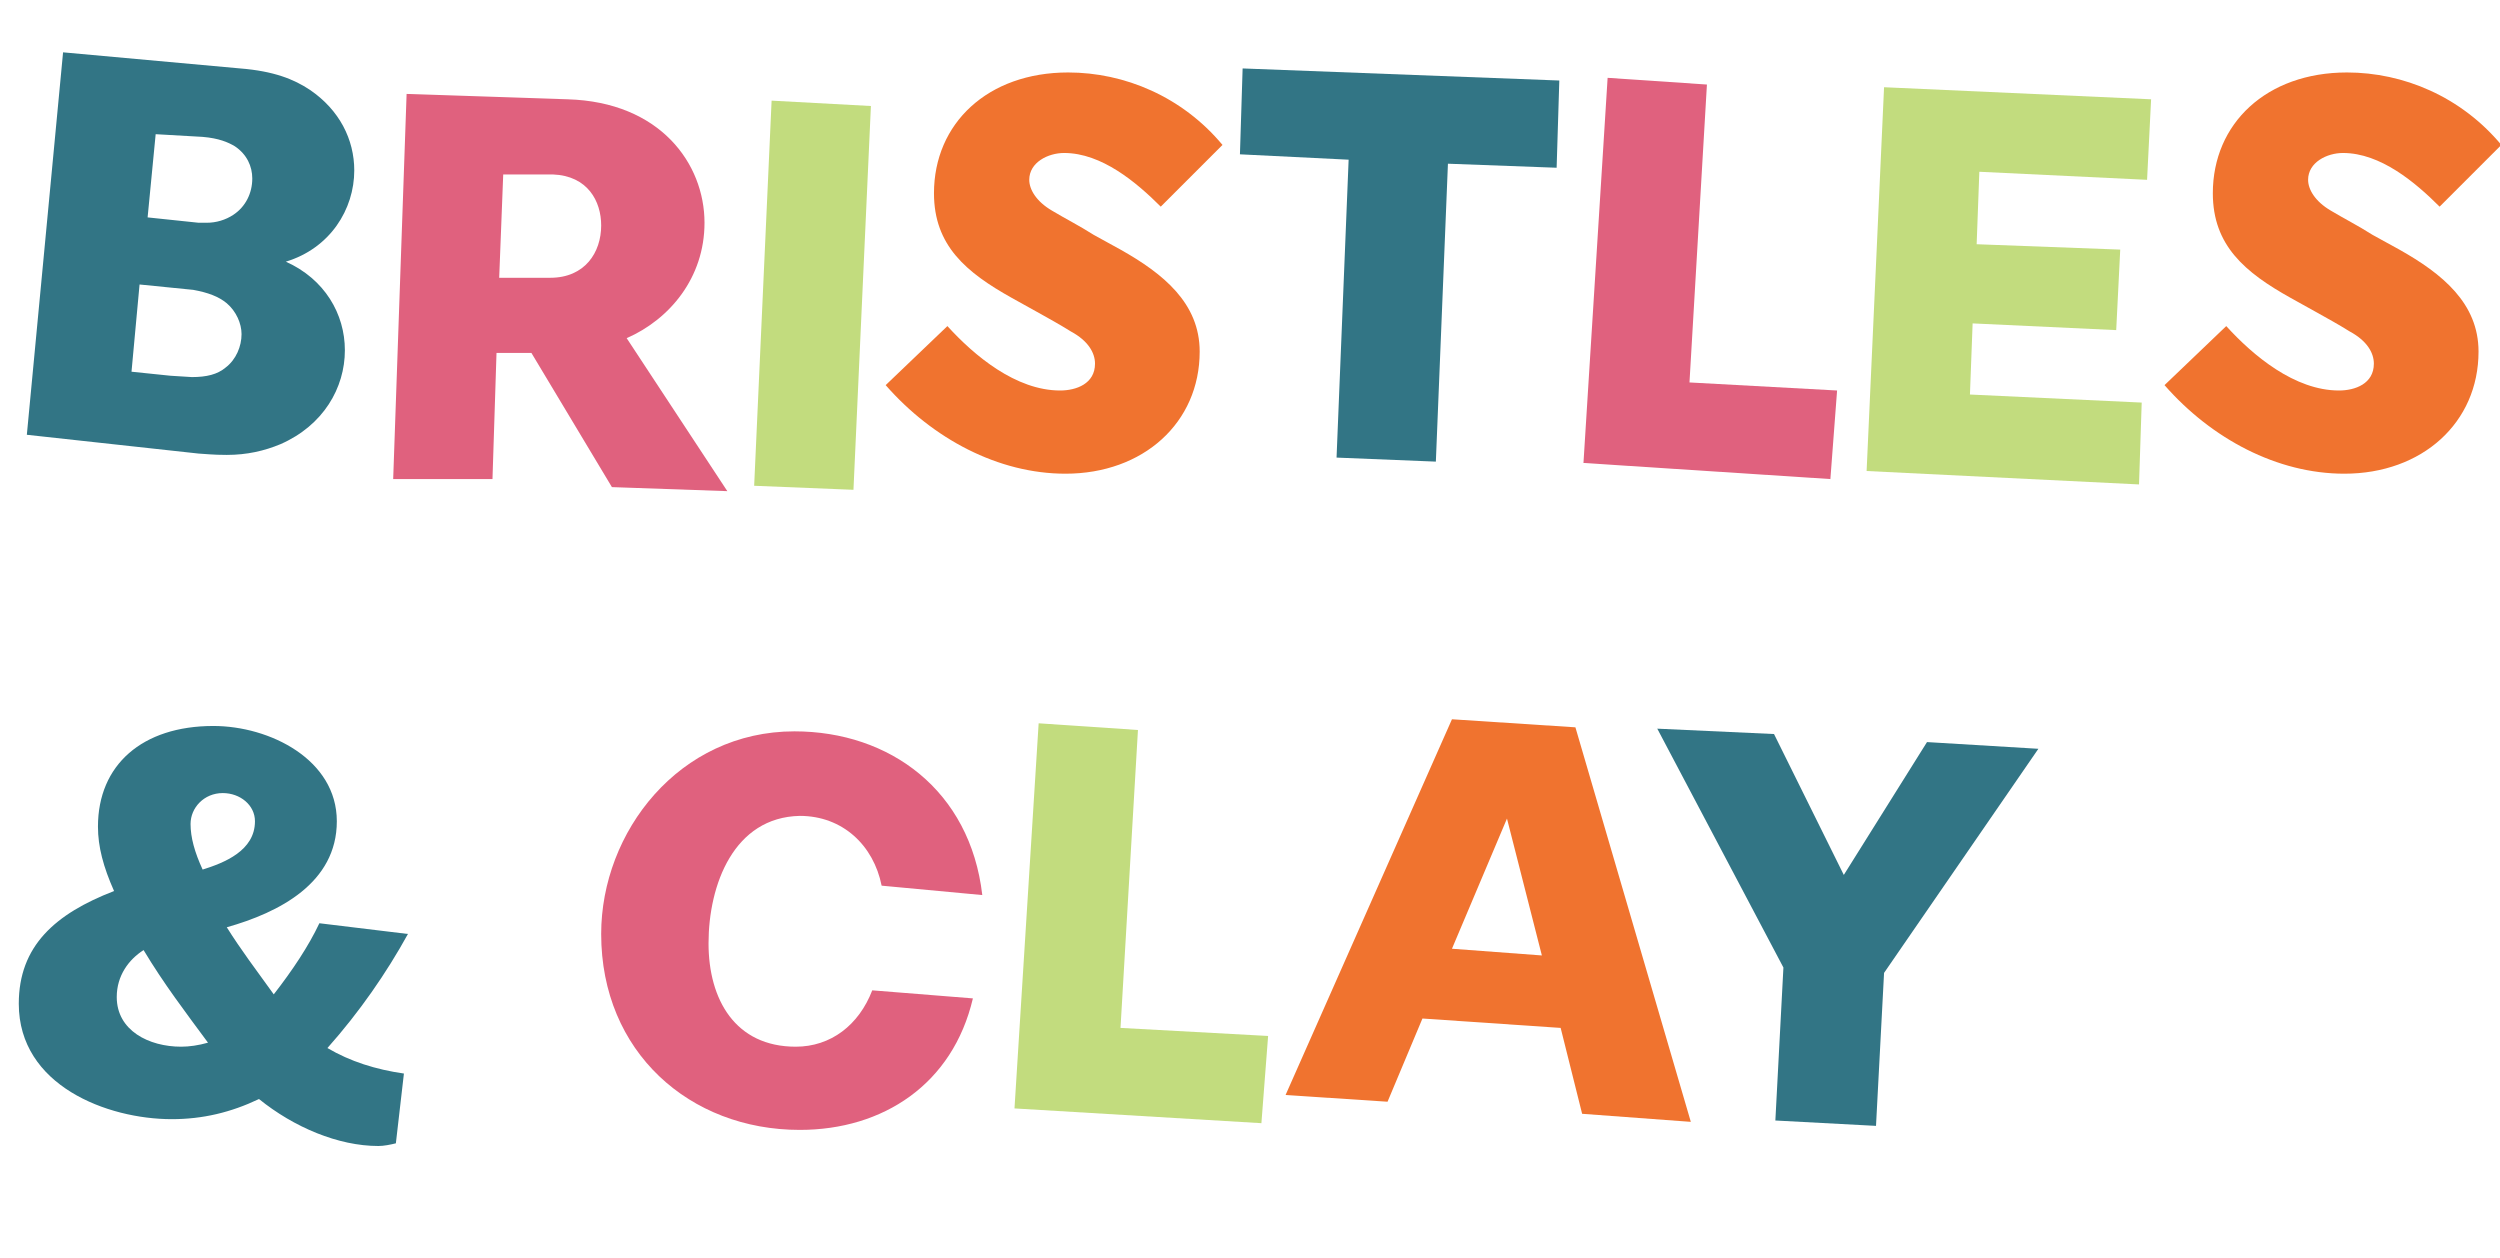
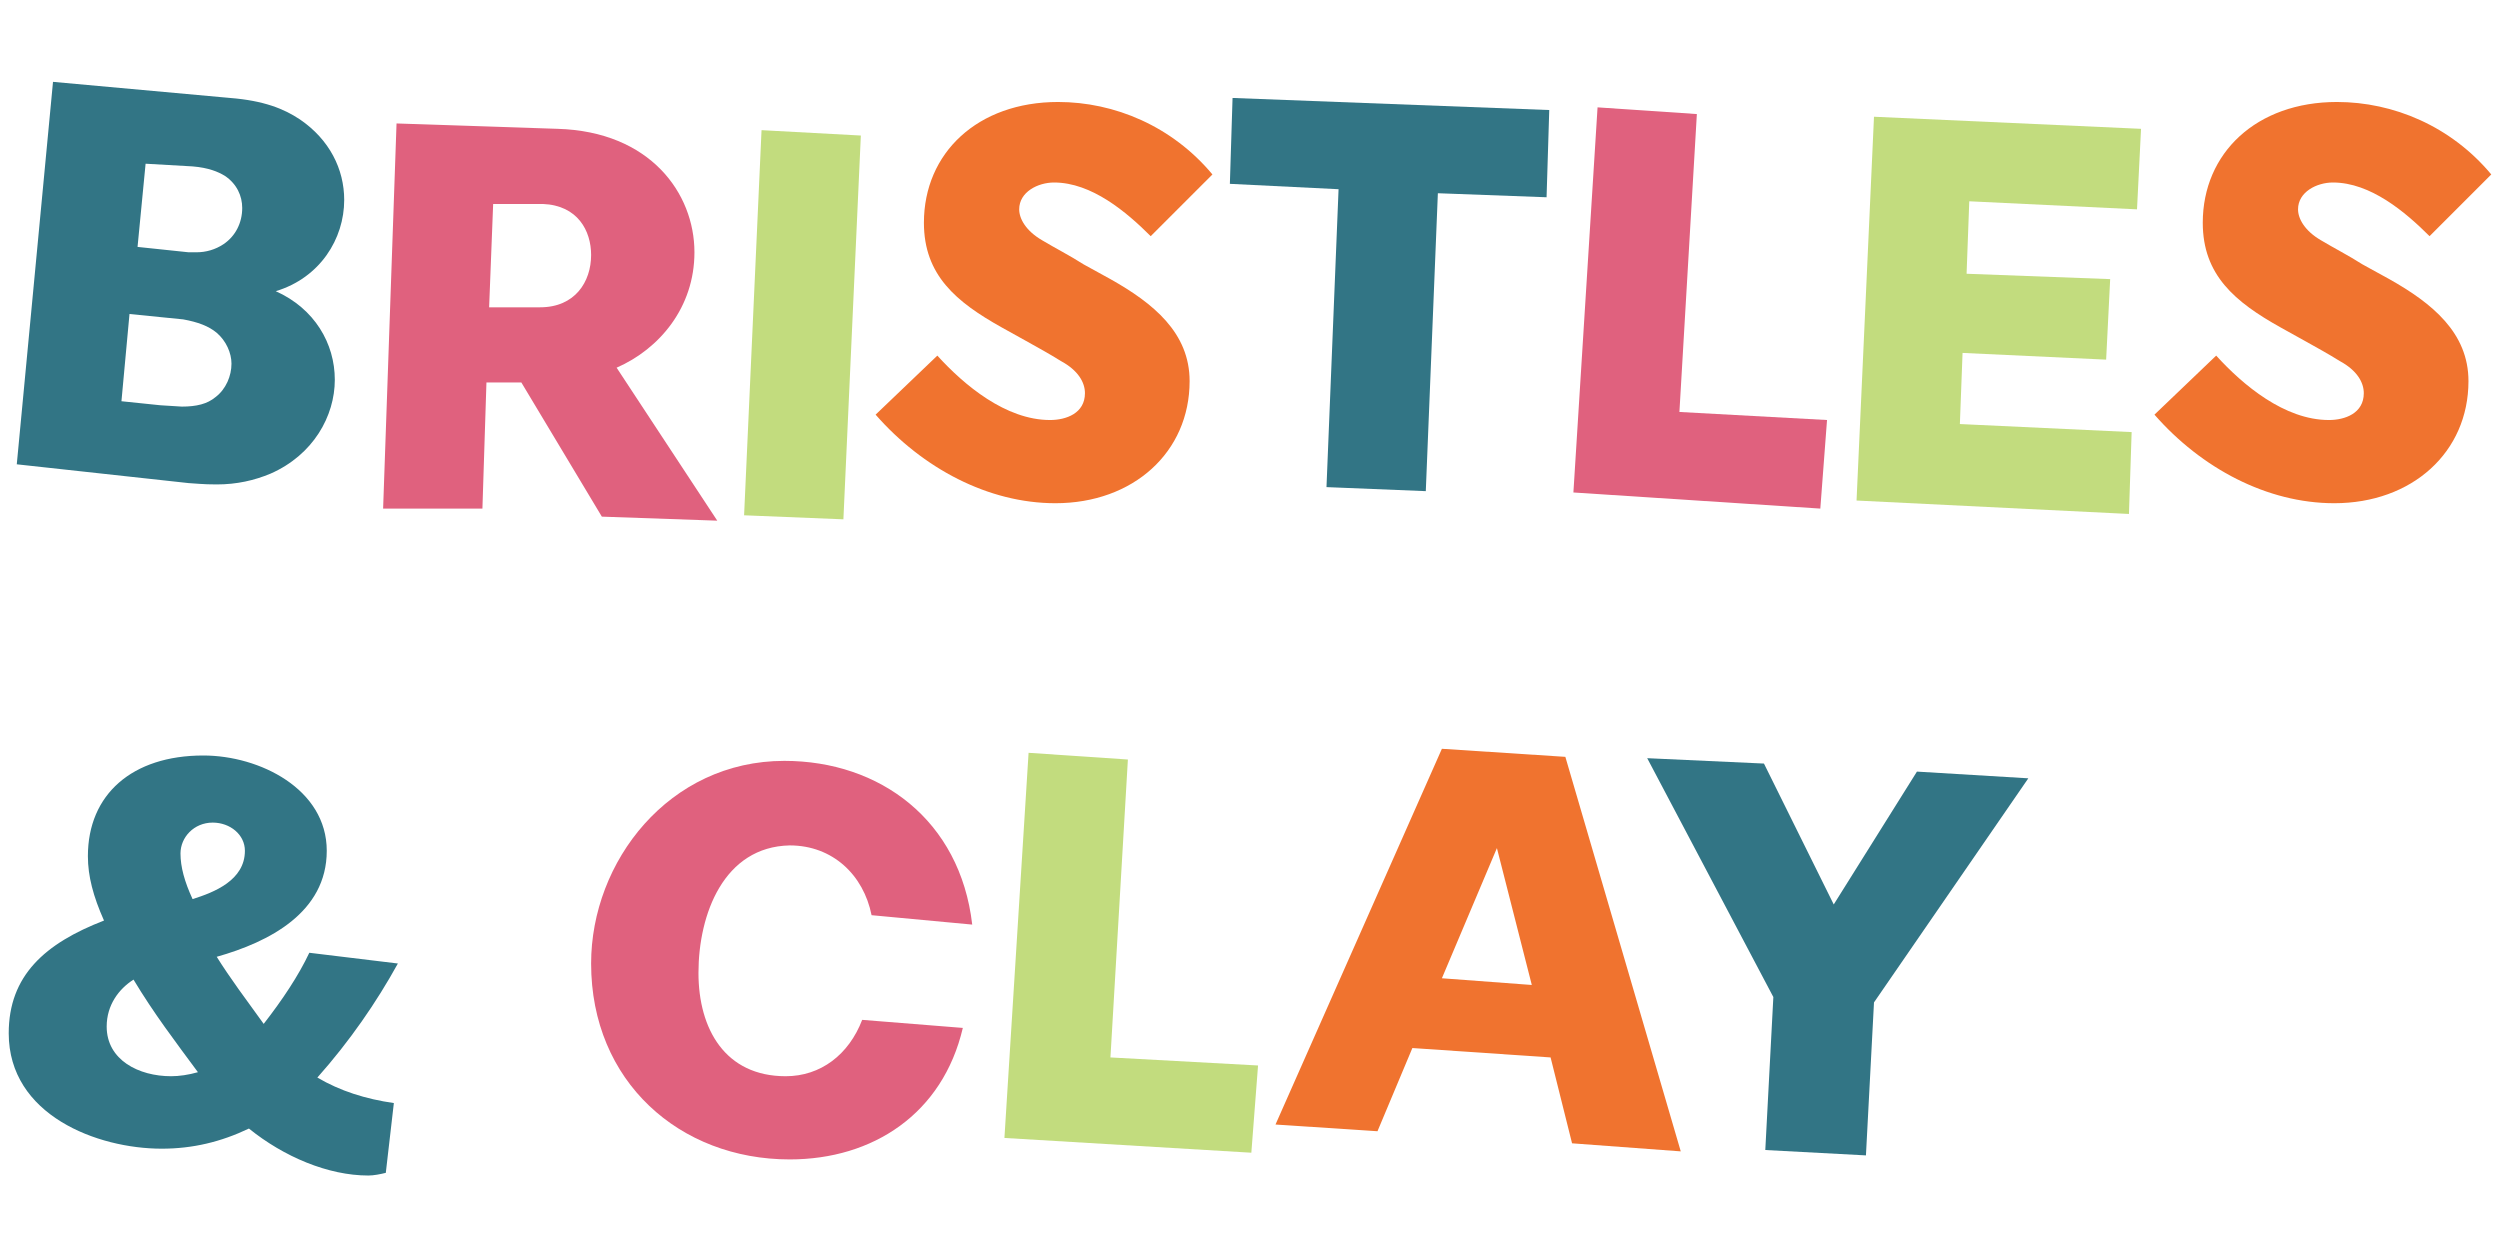
- <svg xmlns="http://www.w3.org/2000/svg" version="1.1" id="Layer_1" x="0px" y="0px" viewBox="0 0 186.3 93.7" style="enable-background:new 0 0 186.3 93.7;" xml:space="preserve">
-   <style type="text/css">
- 	.st0{enable-background:new    ;}
- 	.st1{fill:#327585;}
- 	.st2{fill:#E0617E;}
- 	.st3{fill:#C2DC7E;}
- 	.st4{fill:#F0732F;}
- </style>
-   <g class="st0">
-     <path class="st1" d="M26.4,12.7c0,2.9-1.8,5.8-5.1,6.8c2.9,1.3,4.4,3.9,4.4,6.6c0,2.8-1.6,5.6-4.8,7c-1.2,0.5-2.5,0.8-4,0.8   c-0.4,0-0.8,0-2.1-0.1L2,32.4L4.7,3.9l13.2,1.2c2.5,0.2,4,0.8,5.2,1.6C25.3,8.2,26.4,10.4,26.4,12.7z M14.3,28.1   c1.1,0,1.9-0.2,2.5-0.7c0.8-0.6,1.2-1.6,1.2-2.5c0-0.8-0.4-1.7-1.1-2.3c-0.6-0.5-1.4-0.8-2.5-1l-4-0.4l-0.6,6.5l2.9,0.3L14.3,28.1z    M15.4,16.6c0.7,0,1.4-0.2,2-0.6c0.9-0.6,1.4-1.6,1.4-2.7c0-0.9-0.4-1.8-1.3-2.4c-0.5-0.3-1.2-0.6-2.4-0.7L11.6,10L11,16.2l3.8,0.4   C14.9,16.6,15.1,16.6,15.4,16.6z" />
+ <svg xmlns="http://www.w3.org/2000/svg" id="Layer_1" viewBox="0 0 186.3 93.7">
+   <defs>
+     <style>.cls-1{isolation:isolate;}.cls-2{fill:#e0617e;}.cls-2,.cls-3,.cls-4,.cls-5{stroke-width:0px;}.cls-3{fill:#c2dc7e;}.cls-4{fill:#327585;}.cls-5{fill:#f0732f;}</style>
+   </defs>
+   <g class="cls-1">
+     <path class="cls-4" d="M25.65,14.9c0,2.9-1.8,5.8-5.1,6.8,2.9,1.3,4.4,3.9,4.4,6.6s-1.6,5.6-4.8,7c-1.2.5-2.5.8-4,.8-.4,0-.8,0-2.1-.1l-12.8-1.4L3.95,6.1l13.2,1.2c2.5.2,4,.8,5.2,1.6,2.2,1.5,3.3,3.7,3.3,6ZM13.55,30.3c1.1,0,1.9-.2,2.5-.7.8-.6,1.2-1.6,1.2-2.5,0-.8-.4-1.7-1.1-2.3-.6-.5-1.4-.8-2.5-1l-4-.4-.6,6.5,2.9.3,1.6.1ZM14.65,18.8c.7,0,1.4-.2,2-.6.9-.6,1.4-1.6,1.4-2.7,0-.9-.4-1.8-1.3-2.4-.5-.3-1.2-.6-2.4-.7l-3.5-.2-.6,6.2,3.8.4h.6Z" />
  </g>
-   <g class="st0">
-     <path class="st2" d="M39.6,26.3H37l-0.3,9.4h-7.4l1-28.7l12,0.4c6.9,0.2,10.2,4.8,10.2,9.2c0,4.1-2.6,7.2-5.8,8.6l7.5,11.4   l-8.6-0.3L39.6,26.3z M41,20.7c2.6,0,3.8-1.9,3.8-3.9c0-1.8-1-3.7-3.6-3.8L37.5,13l-0.3,7.7C38.6,20.7,39.6,20.7,41,20.7z" />
+   <g class="cls-1">
+     <path class="cls-2" d="M38.85,28.5h-2.6l-.3,9.4h-7.4l1-28.7,12,.4c6.9.2,10.2,4.8,10.2,9.2,0,4.1-2.6,7.2-5.8,8.6l7.5,11.4-8.6-.3-6-10ZM40.25,22.9c2.6,0,3.8-1.9,3.8-3.9,0-1.8-1-3.7-3.6-3.8h-3.7s-.3,7.7-.3,7.7h3.8Z" />
  </g>
-   <g class="st0">
-     <path class="st3" d="M56.2,36.2l1.3-28.7l7.4,0.4l-1.3,28.6L56.2,36.2z" />
+   <g class="cls-1">
+     <path class="cls-3" d="M55.45,38.4l1.3-28.7,7.4.4-1.3,28.6-7.4-.3Z" />
  </g>
-   <g class="st0">
-     <path class="st4" d="M79.4,35.3c-5,0-9.9-2.6-13.4-6.6l4.6-4.4c2,2.2,5.1,4.8,8.4,4.8c1.2,0,2.6-0.5,2.6-2c0-0.8-0.5-1.7-1.8-2.4   c-0.8-0.5-1.7-1-2.6-1.5l-1.8-1c-3.4-1.9-5.8-3.9-5.8-7.8c0-5.2,4-9,10-9c4.2,0,8.5,1.8,11.5,5.4l-4.6,4.6c-1.8-1.8-4.4-4-7.2-4   c-1.2,0-2.6,0.7-2.6,2c0,0.7,0.5,1.6,1.7,2.3c1,0.6,2,1.1,3.1,1.8l2,1.1c3.2,1.8,5.9,4,5.9,7.6C89.4,31.5,85.2,35.3,79.4,35.3z" />
+   <g class="cls-1">
+     <path class="cls-5" d="M78.65,37.5c-5,0-9.9-2.6-13.4-6.6l4.6-4.4c2,2.2,5.1,4.8,8.4,4.8,1.2,0,2.6-.5,2.6-2,0-.8-.5-1.7-1.8-2.4-.8-.5-1.7-1-2.6-1.5l-1.8-1c-3.4-1.9-5.8-3.9-5.8-7.8,0-5.2,4-9,10-9,4.2,0,8.5,1.8,11.5,5.4l-4.6,4.6c-1.8-1.8-4.4-4-7.2-4-1.2,0-2.6.7-2.6,2,0,.7.5,1.6,1.7,2.3,1,.6,2,1.1,3.1,1.8l2,1.1c3.2,1.8,5.9,4,5.9,7.6,0,5.3-4.2,9.1-10,9.1Z" />
  </g>
-   <g class="st0">
-     <path class="st1" d="M116,12.5l-8.1-0.3L107,34.4l-7.4-0.3l0.9-22.2l-8.1-0.4l0.2-6.4l23.6,0.9L116,12.5z" />
+   <g class="cls-1">
+     <path class="cls-4" d="M115.25,14.7l-8.1-.3-.9,22.2-7.4-.3.9-22.2-8.1-.4.2-6.4,23.6.9-.2,6.5Z" />
  </g>
-   <g class="st0">
-     <path class="st2" d="M136.4,35.7L118,34.5l1.8-28.7l7.4,0.5l-1.3,22.2l11,0.6L136.4,35.7z" />
+   <g class="cls-1">
+     <path class="cls-2" d="M135.65,37.9l-18.4-1.2,1.8-28.7,7.4.5-1.3,22.2,11,.6-.5,6.6Z" />
  </g>
-   <g class="st0">
-     <path class="st3" d="M159.4,36.1l-20.3-1l1.3-28.6l19.9,0.9l-0.3,6l-12.5-0.6l-0.2,5.4l10.7,0.4l-0.3,6L147,24.1l-0.2,5.3l12.8,0.6   L159.4,36.1z" />
+   <g class="cls-1">
+     <path class="cls-3" d="M158.65,38.3l-20.3-1,1.3-28.6,19.9.9-.3,6-12.5-.6-.2,5.4,10.7.4-.3,6-10.7-.5-.2,5.3,12.8.6-.2,6.1Z" />
  </g>
-   <g class="st0">
-     <path class="st4" d="M174.7,35.3c-5,0-9.9-2.6-13.4-6.6l4.6-4.4c2,2.2,5.1,4.8,8.4,4.8c1.2,0,2.6-0.5,2.6-2c0-0.8-0.5-1.7-1.8-2.4   c-0.8-0.5-1.7-1-2.6-1.5l-1.8-1c-3.4-1.9-5.8-3.9-5.8-7.8c0-5.2,4-9,10-9c4.2,0,8.5,1.8,11.5,5.4l-4.6,4.6c-1.8-1.8-4.4-4-7.2-4   c-1.2,0-2.6,0.7-2.6,2c0,0.7,0.5,1.6,1.7,2.3c1,0.6,2,1.1,3.1,1.8l2,1.1c3.2,1.8,5.9,4,5.9,7.6C184.7,31.5,180.5,35.3,174.7,35.3z" />
+   <g class="cls-1">
+     <path class="cls-5" d="M173.95,37.5c-5,0-9.9-2.6-13.4-6.6l4.6-4.4c2,2.2,5.1,4.8,8.4,4.8,1.2,0,2.6-.5,2.6-2,0-.8-.5-1.7-1.8-2.4-.8-.5-1.7-1-2.6-1.5l-1.8-1c-3.4-1.9-5.8-3.9-5.8-7.8,0-5.2,4-9,10-9,4.2,0,8.5,1.8,11.5,5.4l-4.6,4.6c-1.8-1.8-4.4-4-7.2-4-1.2,0-2.6.7-2.6,2,0,.7.5,1.6,1.7,2.3,1,.6,2,1.1,3.1,1.8l2,1.1c3.2,1.8,5.9,4,5.9,7.6,0,5.3-4.2,9.1-10,9.1Z" />
  </g>
-   <g class="st0">
-     <path class="st1" d="M28.2,85.4c-3,0-6.3-1.4-8.9-3.5c-2.1,1-4.2,1.5-6.5,1.5c-4.8,0-11.4-2.5-11.4-8.6c0-4.3,2.7-6.7,7.1-8.4   c-0.8-1.8-1.2-3.3-1.2-4.8c0-4.6,3.3-7.5,8.6-7.5c4.2,0,9.2,2.5,9.2,7.1c0,4.6-4.3,6.8-8.2,7.9c1,1.6,2.2,3.2,3.5,5   c1.4-1.8,2.6-3.6,3.4-5.3l6.6,0.8c-1.6,2.9-3.6,5.8-6,8.5c1.7,1,3.6,1.6,5.7,1.9l-0.6,5.2C29.1,85.3,28.6,85.4,28.2,85.4z    M10.7,70.8c-1.1,0.7-2,1.9-2,3.5c0,2.5,2.4,3.7,4.8,3.7c0.6,0,1.3-0.1,2-0.3C13.8,75.4,12.2,73.3,10.7,70.8z M19,61.2   c0-1.2-1.1-2.1-2.4-2.1c-1.4,0-2.4,1.1-2.4,2.3c0,1,0.3,2.1,0.9,3.4C16.7,64.3,19,63.4,19,61.2z" />
+   <g class="cls-1">
+     <path class="cls-4" d="M27.45,87.6c-3,0-6.3-1.4-8.9-3.5-2.1,1-4.2,1.5-6.5,1.5-4.8,0-11.4-2.5-11.4-8.6,0-4.3,2.7-6.7,7.1-8.4-.8-1.8-1.2-3.3-1.2-4.8,0-4.6,3.3-7.5,8.6-7.5,4.2,0,9.2,2.5,9.2,7.1s-4.3,6.8-8.2,7.9c1,1.6,2.2,3.2,3.5,5,1.4-1.8,2.6-3.6,3.4-5.3l6.6.8c-1.6,2.9-3.6,5.8-6,8.5,1.7,1,3.6,1.6,5.7,1.9l-.6,5.2c-.4.1-.9.2-1.3.2ZM9.95,73c-1.1.7-2,1.9-2,3.5,0,2.5,2.4,3.7,4.8,3.7.6,0,1.3-.1,2-.3-1.7-2.3-3.3-4.4-4.8-6.9ZM18.25,63.4c0-1.2-1.1-2.1-2.4-2.1-1.4,0-2.4,1.1-2.4,2.3,0,1,.3,2.1.9,3.4,1.6-.5,3.9-1.4,3.9-3.6Z" />
  </g>
-   <g class="st0">
-     <path class="st2" d="M52.8,70.3c0,4.2,2,7.7,6.5,7.7c2.6,0,4.7-1.6,5.7-4.2l7.5,0.6c-1.5,6.4-6.7,9.8-12.9,9.8   c-8.2,0-14.8-5.8-14.8-14.6c0-7.6,5.8-15.1,14.4-15.1c7.1,0,13.1,4.4,14,12.2l-7.5-0.7c-0.6-3-2.9-5.2-6.1-5.2   C54.7,60.9,52.8,65.9,52.8,70.3z" />
+   <g class="cls-1">
+     <path class="cls-2" d="M52.05,72.5c0,4.2,2,7.7,6.5,7.7,2.6,0,4.7-1.6,5.7-4.2l7.5.6c-1.5,6.4-6.7,9.8-12.9,9.8-8.2,0-14.8-5.8-14.8-14.6,0-7.6,5.8-15.1,14.4-15.1,7.1,0,13.1,4.4,14,12.2l-7.5-.7c-.6-3-2.9-5.2-6.1-5.2-4.9.1-6.8,5.1-6.8,9.5Z" />
  </g>
-   <g class="st0">
-     <path class="st3" d="M94,83.7l-18.4-1.1l1.8-28.7l7.4,0.5l-1.3,22.2l11,0.6L94,83.7z" />
+   <g class="cls-1">
+     <path class="cls-3" d="M93.25,85.9l-18.4-1.1,1.8-28.7,7.4.5-1.3,22.2,11,.6-.5,6.5Z" />
  </g>
-   <g class="st0">
-     <path class="st4" d="M116.3,76.6L106,75.9l-2.6,6.2l-7.6-0.5l12.4-28l9.2,0.6l8.6,29.4l-8.1-0.6L116.3,76.6z M108.2,70.7l6.7,0.5   L112.3,61L108.2,70.7z" />
+   <g class="cls-1">
+     <path class="cls-5" d="M115.55,78.8l-10.3-.7-2.6,6.2-7.6-.5,12.4-28,9.2.6,8.6,29.4-8.1-.6-1.6-6.4ZM107.45,72.9l6.7.5-2.6-10.2-4.1,9.7Z" />
  </g>
-   <g class="st0">
-     <path class="st1" d="M151.9,55.8l-11.5,16.7l-0.6,11.4l-7.5-0.4l0.6-11.4l-9.4-17.8l8.7,0.4l5.2,10.5l6.2-9.9L151.9,55.8z" />
+   <g class="cls-1">
+     <path class="cls-4" d="M151.15,58l-11.5,16.7-.6,11.4-7.5-.4.6-11.4-9.4-17.8,8.7.4,5.2,10.5,6.2-9.9,8.3.5Z" />
  </g>
</svg>
